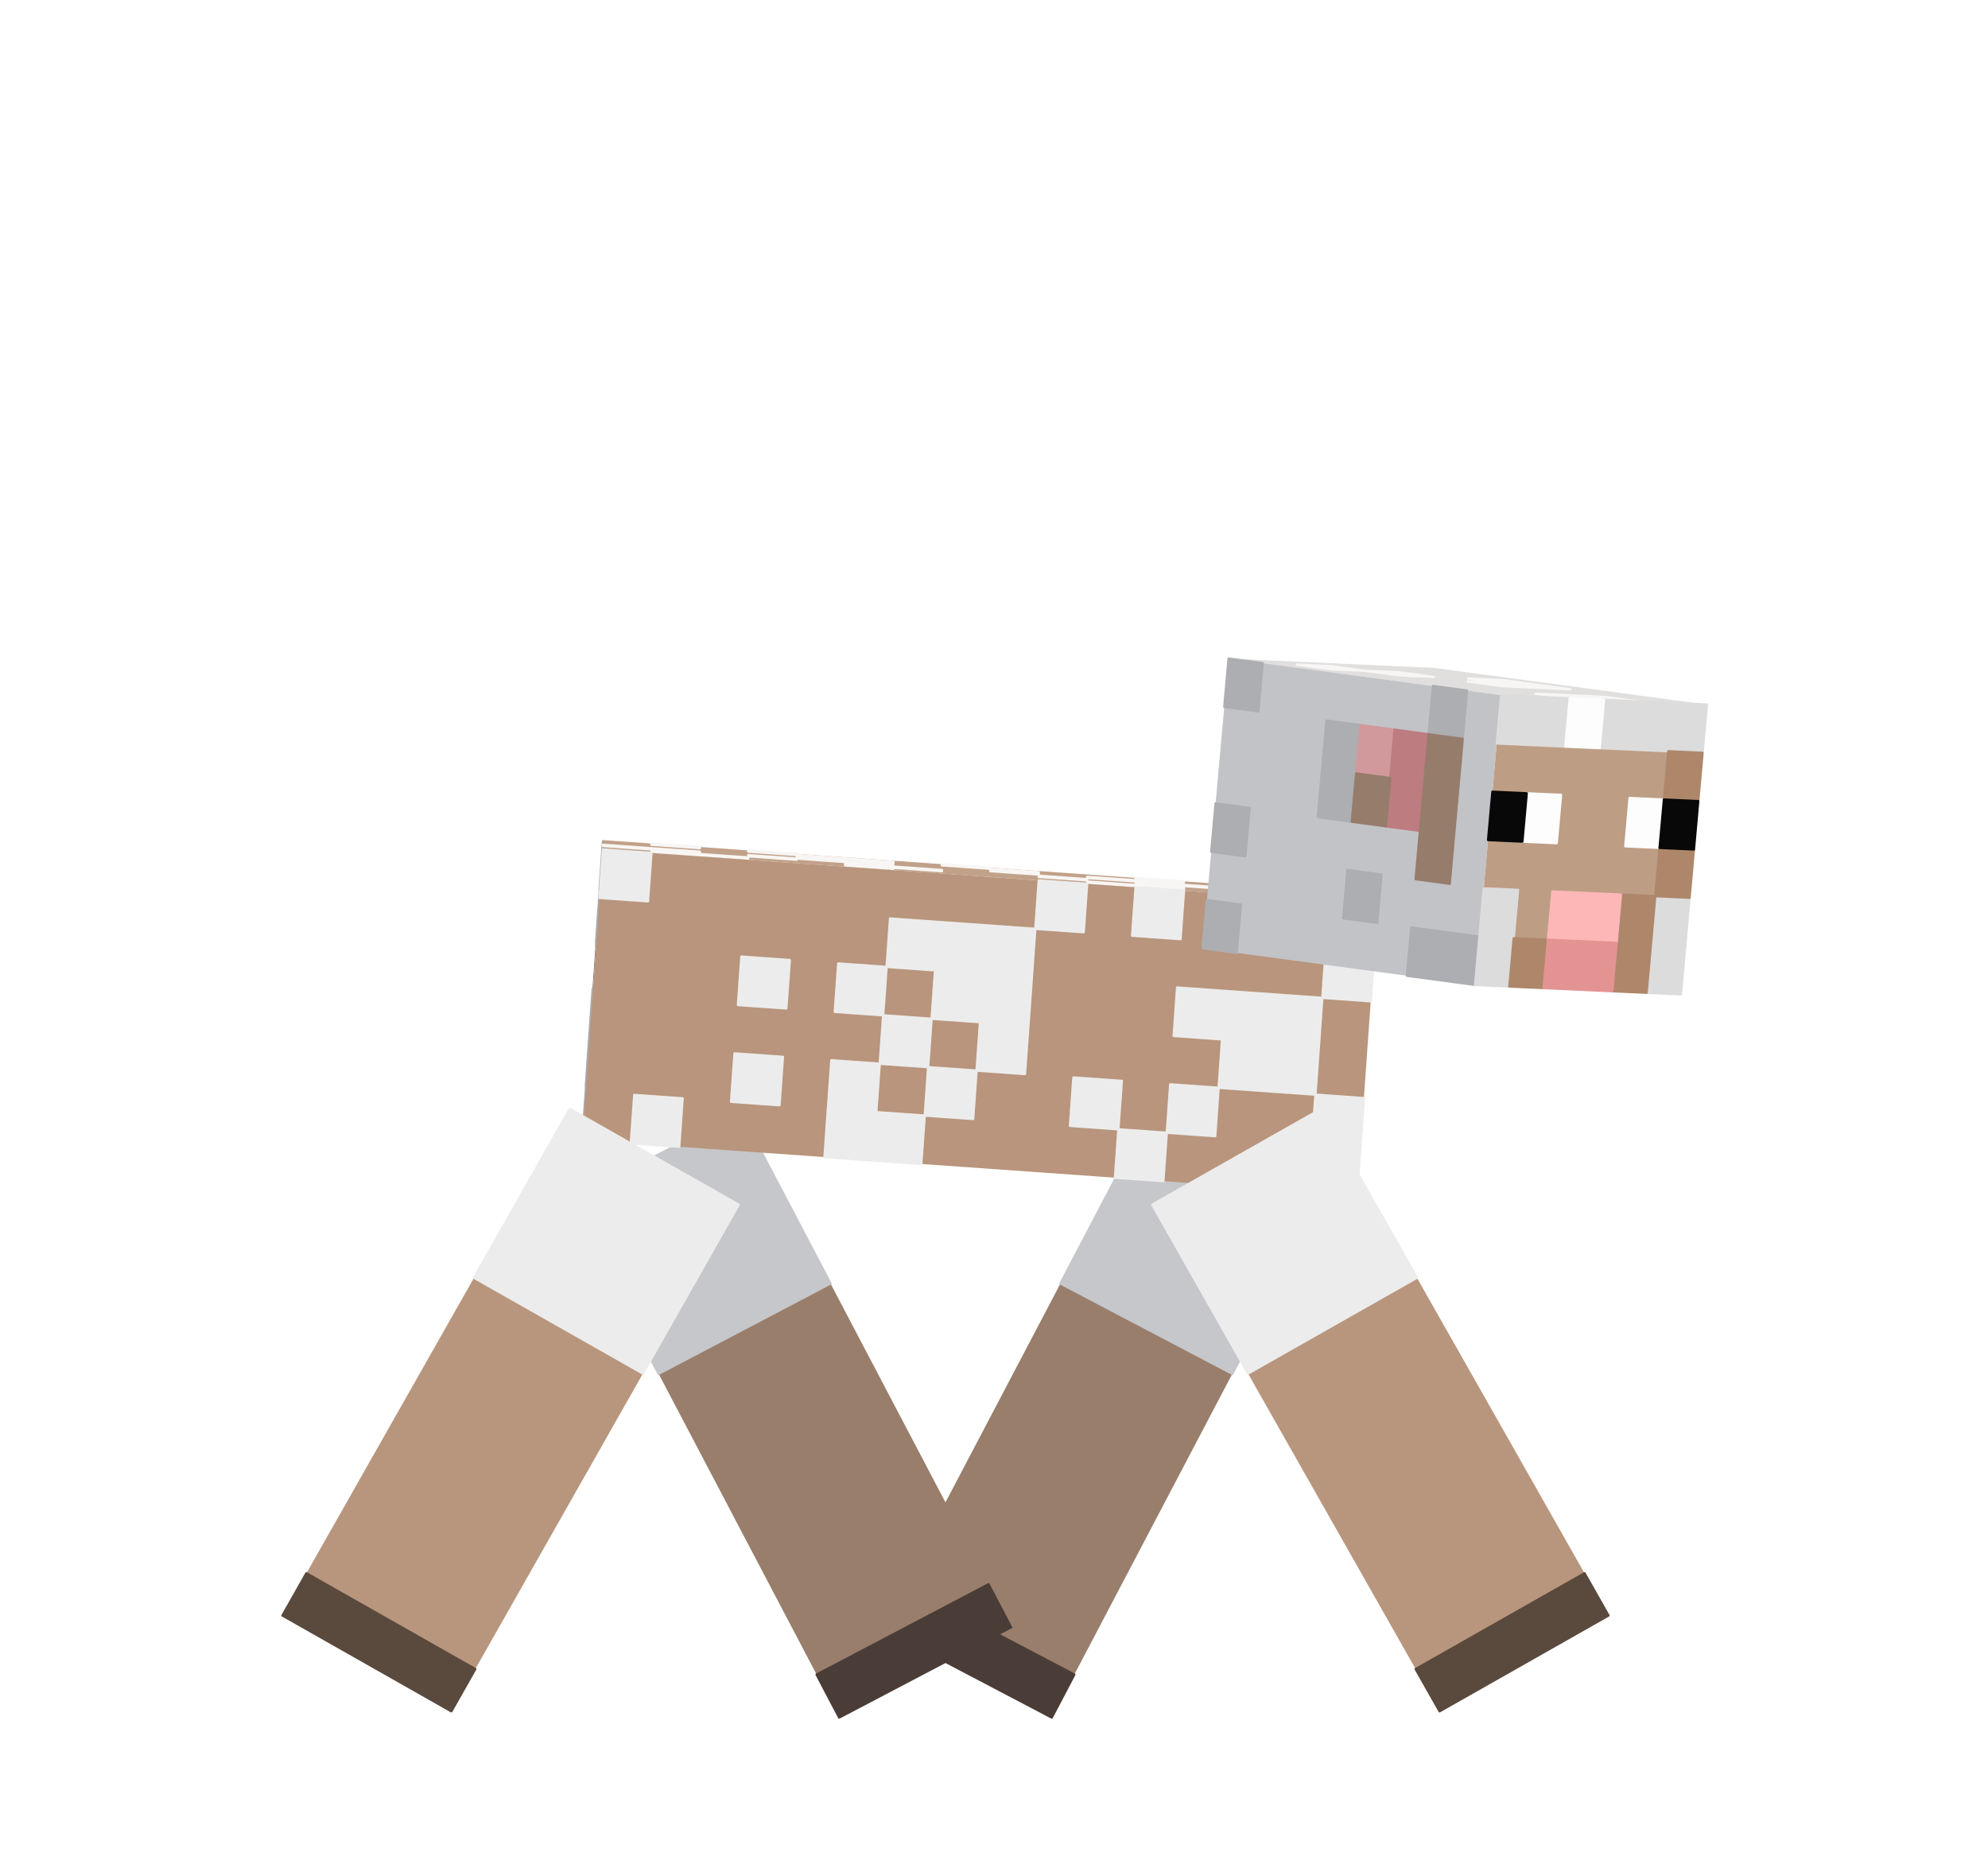
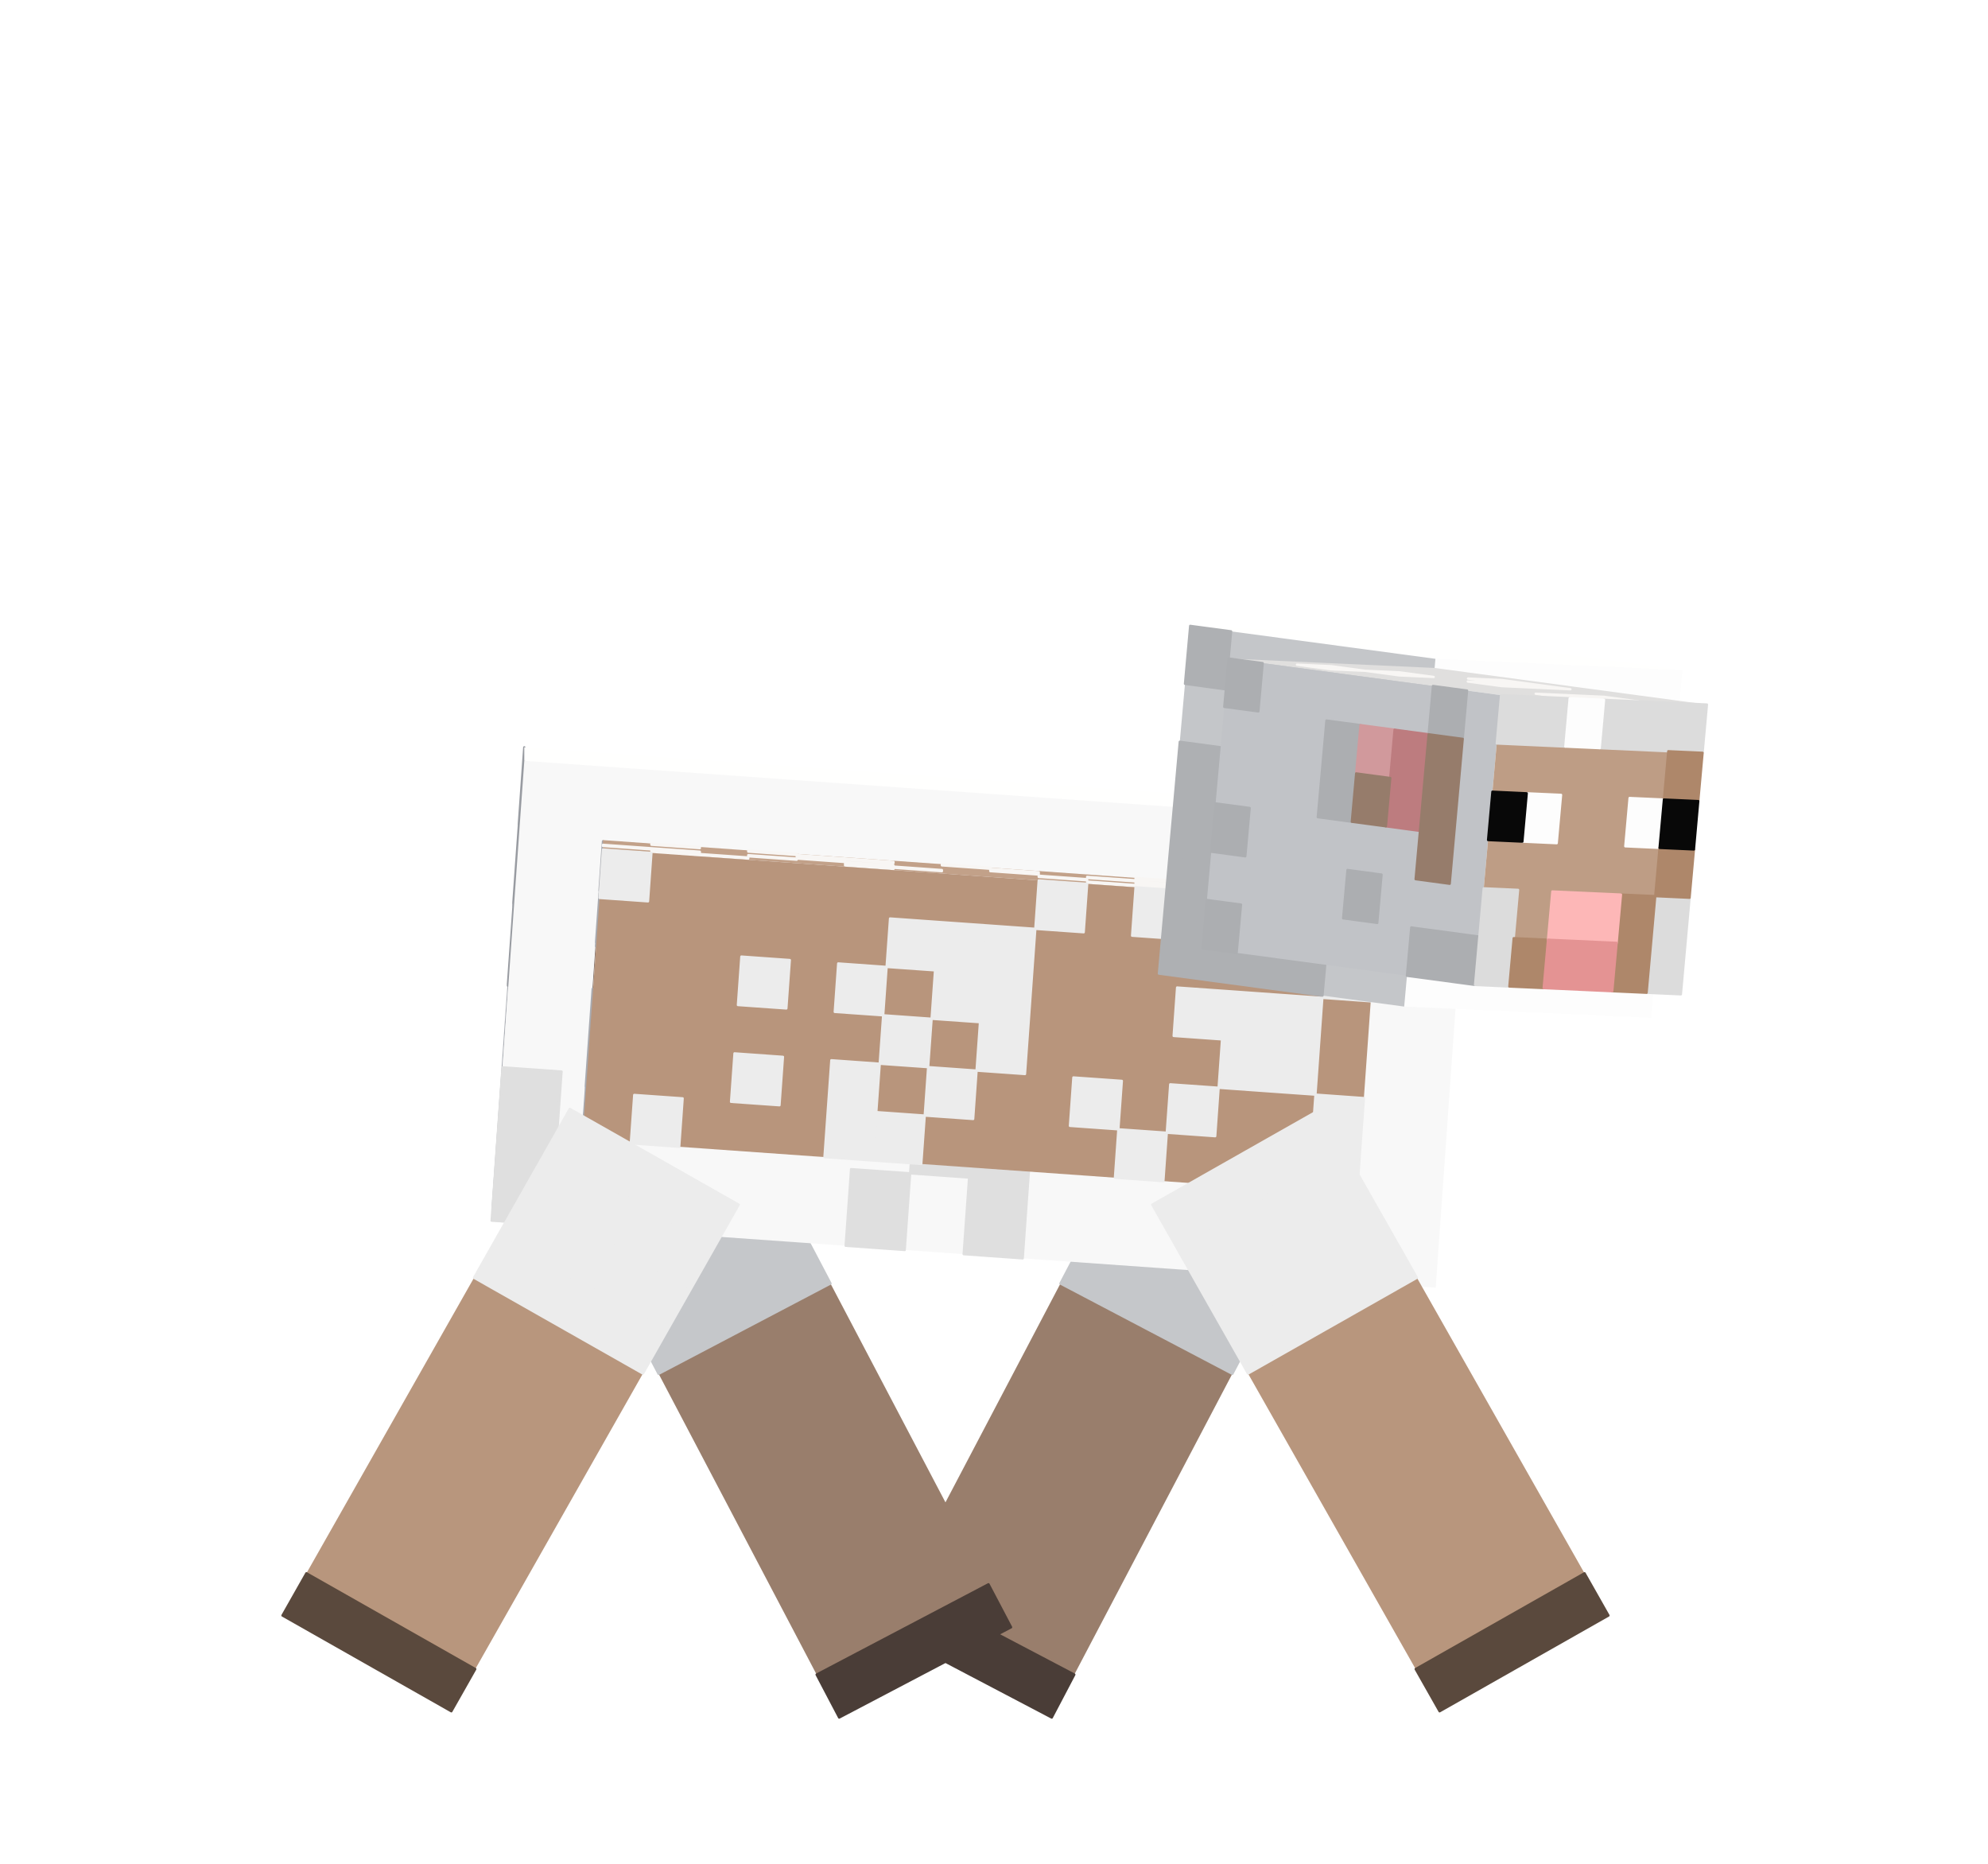
<svg xmlns="http://www.w3.org/2000/svg" viewBox="0 0 512 480" width="512" height="480" role="img" aria-labelledby="walk-3-title">
  <g id="sheep">
    <g id="leg-front-left" aria-label="Front left leg">
      <g class="face" data-face="nx">
        <path fill="#997e6c" d="M296.37 286.29L340.63 309.54L270.87 442.33L226.6 419.08Z" />
        <path fill="#c5c7ca" stroke="#c5c7ca" stroke-width=".6" stroke-linejoin="round" d="M296.37 286.29L340.63 309.54L334.82 320.61L290.55 297.35ZM290.55 297.35L334.82 320.61L329 331.67L284.74 308.42ZM284.74 308.42L329 331.67L323.19 342.74L278.93 319.49ZM278.93 319.49L323.19 342.74L317.38 353.81L273.11 330.55Z" />
        <path fill="#4a3d37" stroke="#4a3d37" stroke-width=".6" stroke-linejoin="round" d="M232.42 408.01L276.68 431.27L270.87 442.33L226.6 419.08Z" />
      </g>
    </g>
    <g id="leg-hind-left" aria-label="Hind left leg">
      <g class="face" data-face="nx">
        <path fill="#997e6c" d="M146.37 309.54L190.63 286.29L260.4 419.08L216.13 442.33Z" />
        <path fill="#c5c7ca" stroke="#c5c7ca" stroke-width=".6" stroke-linejoin="round" d="M146.37 309.54L190.63 286.29L196.45 297.35L152.18 320.61ZM152.18 320.61L196.45 297.35L202.26 308.42L158 331.67ZM158 331.67L202.26 308.42L208.07 319.49L163.81 342.74ZM163.81 342.74L208.07 319.49L213.89 330.55L169.62 353.81Z" />
        <path fill="#4a3d37" stroke="#4a3d37" stroke-width=".6" stroke-linejoin="round" d="M210.32 431.27L254.58 408.01L260.4 419.08L216.13 442.33Z" />
      </g>
    </g>
+     <g id="wool-body" aria-label="Wool body">
+       <g class="face" data-face="bottom">
+         <path fill="#adb0b6" d="M126.62 314.36L126.62 310.89L135.03 192.47L135.03 195.95Z" />
+         <path fill="#989ba1" stroke="#989ba1" stroke-width=".6" stroke-linejoin="round" d="M130.83 253.85L130.83 253.42L132.23 233.68L132.23 234.12ZM132.23 234.98L132.23 234.55L133.63 214.81L133.63 215.25ZM132.23 234.12L132.23 233.25L133.63 213.51L133.63 214.38ZM132.23 232.81L132.23 232.38L133.63 212.64L133.63 213.08ZM133.63 215.68L133.63 212.21L135.03 192.47L135.03 195.95Z" />
+       </g>
+       <g class="face" data-face="back">
+         <path fill="#fffffe" d="M378.17 209.73L378.17 213.2L135.03 195.95L135.03 192.47Z" />
+       </g>
+       <g class="face" data-face="nx">
+         <path fill="#f8f8f8" d="M378.17 213.2L369.76 331.62L126.62 314.36L135.03 195.95Z" />
+         <path fill="#dfdfdf" stroke="#dfdfdf" stroke-width=".6" stroke-linejoin="round" d="M266.19 284.6L263.39 324.07L248.19 322.99L251 283.52ZM251 283.52L249.59 303.26L234.4 302.18L235.8 282.44ZM234.4 302.18L233 321.91L217.8 320.83L219.2 301.1ZM144.62 275.97L141.82 315.44L126.62 314.36L129.43 274.89Z" />
+       </g>
+     </g>
    <g id="body" aria-label="Body">
      <g class="face" data-face="bottom">
        <path fill="#7d695f" d="M149.99 293.57L149.99 291.15L155.3 216.36L155.3 218.78Z" />
        <path fill="#a8aab0" stroke="#a8aab0" stroke-width=".6" stroke-linejoin="round" d="M149.99 293.57L149.99 293.27L150.88 280.8L150.88 281.1ZM150.88 281.1L150.88 280.5L151.76 268.04L151.76 268.64ZM150.88 279.9L150.88 279.59L151.76 267.13L151.76 267.43ZM151.76 267.43L151.76 267.13L152.65 254.66L152.65 254.97ZM153.53 243.71L153.53 243.41L154.42 230.94L154.42 231.25ZM153.53 242.8L153.53 242.5L154.42 230.04L154.42 230.34ZM154.42 230.64L154.42 230.34L155.3 217.87L155.3 218.18ZM154.42 229.43L154.42 229.13L155.3 216.66L155.3 216.97Z" />
      </g>
      <g class="face" data-face="back">
        <path fill="#c2a189" d="M354.8 230.52L354.8 232.94L155.3 218.78L155.3 216.36Z" />
        <path fill="#f8f6f4" stroke="#f8f6f4" stroke-width=".6" stroke-linejoin="round" d="M342.33 230.84L342.33 231.45L329.86 230.56L329.86 229.96ZM329.86 230.56L329.86 230.87L317.4 229.98L317.4 229.68ZM317.4 228.77L317.4 229.07L304.93 228.19L304.93 227.89ZM304.93 226.98L304.93 227.28L292.46 226.4L292.46 226.1ZM304.93 227.89L304.93 228.49L292.46 227.61L292.46 227ZM304.93 228.79L304.93 229.4L292.46 228.51L292.46 227.91ZM292.46 226.7L292.46 227L279.99 226.12L279.99 225.82ZM292.46 227.91L292.46 228.21L279.99 227.33L279.99 227.02ZM279.99 226.42L279.99 226.72L267.52 225.84L267.52 225.53ZM267.52 224.63L267.52 225.23L255.05 224.35L255.05 223.74ZM255.05 223.44L255.05 223.74L242.58 222.86L242.58 222.56ZM242.58 224.07L242.58 224.37L230.11 223.48L230.11 223.18ZM230.11 221.97L230.11 222.28L217.65 221.39L217.65 221.09ZM230.11 222.88L230.11 223.79L217.65 222.9L217.65 222ZM217.65 221.09L217.65 221.39L205.18 220.51L205.18 220.2ZM217.65 221.69L217.65 222L205.18 221.11L205.18 220.81ZM205.18 219.9L205.18 220.2L192.71 219.32L192.71 219.02ZM205.18 221.11L205.18 221.41L192.71 220.53L192.71 220.23ZM192.71 220.83L192.71 221.13L180.24 220.25L180.24 219.95ZM180.24 218.13L180.24 218.43L167.77 217.55L167.77 217.25ZM180.24 219.34L180.24 219.64L167.77 218.76L167.77 218.46ZM180.24 219.95L180.24 220.55L167.77 219.67L167.77 219.06ZM167.77 218.46L167.77 218.76L155.3 217.87L155.3 217.57Z" />
      </g>
      <g class="face" data-face="nx">
        <path fill="#b8957c" d="M354.8 232.94L349.49 307.73L149.99 293.57L155.3 218.78Z" />
        <path fill="#ececec" stroke="#ececec" stroke-width=".6" stroke-linejoin="round" d="M353.92 245.4L353.03 257.87L340.56 256.98L341.45 244.52ZM351.26 282.8L349.49 307.73L337.02 306.84L338.79 281.91ZM340.56 256.98L338.79 281.91L326.32 281.03L328.09 256.1ZM329.86 231.17L328.98 243.63L316.51 242.75L317.4 230.28ZM328.09 256.1L326.32 281.03L313.85 280.14L315.62 255.21ZM315.62 255.21L314.74 267.68L302.27 266.79L303.16 254.33ZM313.85 280.14L312.97 292.61L300.5 291.72L301.39 279.26ZM304.93 229.4L304.04 241.86L291.57 240.98L292.46 228.51ZM300.5 291.72L299.62 304.19L287.15 303.3L288.03 290.84ZM288.92 278.37L288.03 290.84L275.56 289.95L276.45 277.49ZM279.99 227.63L279.1 240.09L266.64 239.21L267.52 226.74ZM266.64 239.21L263.98 276.6L251.51 275.72L254.17 238.32ZM254.17 238.32L252.4 263.25L239.93 262.37L241.7 237.44ZM251.51 275.72L250.63 288.18L238.16 287.3L239.04 274.83ZM241.7 237.44L240.81 249.9L228.34 249.02L229.23 236.55ZM239.93 262.37L239.04 274.83L226.57 273.95L227.46 261.48ZM238.16 287.3L237.27 299.76L224.8 298.88L225.69 286.41ZM228.34 249.02L227.46 261.48L214.99 260.6L215.88 248.13ZM226.57 273.95L224.8 298.88L212.34 297.99L214.11 273.06ZM203.41 247.25L202.52 259.71L190.05 258.83L190.94 246.36ZM201.64 272.18L200.75 284.64L188.28 283.76L189.17 271.29ZM175.81 282.87L174.93 295.34L162.46 294.45L163.35 281.99ZM167.77 219.67L166.89 232.13L154.42 231.25L155.3 218.78Z" />
+       </g>
+     </g>
+     <g id="wool-head" aria-label="Wool head">
+       <g class="face" data-face="top">
+         <path fill="#fffffe" d="M306.53 161.19L370.14 164.09L433.3 172.58L369.69 169.67Z" />
+       </g>
+       <g class="face" data-face="front">
+         <path fill="#fdfdfd" d="M369.69 169.67L433.3 172.58L425.25 262.13L361.64 259.23Z" />
+       </g>
+       <g class="face" data-face="nx">
+         <path fill="#c4c6c9" d="M306.53 161.19L369.69 169.67L361.64 259.23L298.48 250.74Z" />
+         <path fill="#aeb0b3" stroke="#aeb0b3" stroke-width=".6" stroke-linejoin="round" d="M306.53 161.19L317.06 162.6L315.72 177.53L305.19 176.11ZM303.85 191.04L314.37 192.45L313.03 207.38L302.51 205.96ZM302.51 205.96L313.03 207.38L311.69 222.3L301.16 220.89ZM301.16 220.89L311.69 222.3L310.35 237.23L299.82 235.81ZM299.82 235.81L341.93 241.47L340.59 256.4L298.48 250.74Z" />
      </g>
    </g>
    <g id="head" aria-label="Head">
      <g class="face" data-face="top">
        <path fill="#e0dfde" d="M316.42 169.6L369.43 172.02L439.61 181.45L386.6 179.03Z" />
        <path fill="#f8f6f4" stroke="#f8f6f4" stroke-width=".6" stroke-linejoin="round" d="M334.03 171.18L342.86 171.58L351.64 172.76L342.8 172.36ZM351.64 172.76L360.47 173.16L369.24 174.34L360.41 173.94ZM378.08 174.75L386.91 175.15L395.68 176.33L386.85 175.92ZM378.02 175.52L395.68 176.33L404.46 177.51L386.79 176.7ZM395.5 178.66L413.17 179.46L421.94 180.64L404.27 179.83Z" />
      </g>
      <g class="face" data-face="nx">
        <path fill="#c1c3c7" d="M316.42 169.6L386.6 179.03L379.9 253.65L309.72 244.22Z" />
        <path fill="#acaeb1" stroke="#acaeb1" stroke-width=".6" stroke-linejoin="round" d="M316.42 169.6L325.2 170.78L324.08 183.21L315.31 182.04ZM369.06 176.67L377.83 177.85L376.71 190.29L367.94 189.11ZM341.62 185.57L350.4 186.75L349.28 199.19L340.51 198.01ZM340.51 198.01L349.28 199.19L348.16 211.63L339.39 210.45ZM313.07 206.91L321.84 208.09L320.72 220.53L311.95 219.35ZM347.04 224.06L355.81 225.24L354.7 237.68L345.92 236.5ZM310.83 231.79L319.61 232.97L318.49 245.4L309.72 244.22ZM363.47 238.86L381.01 241.22L379.9 253.65L362.35 251.3Z" />
        <path fill="#d1999c" stroke="#d1999c" stroke-width=".6" stroke-linejoin="round" d="M350.4 186.75L359.17 187.93L358.05 200.37L349.28 199.19Z" />
        <path fill="#bd7c7f" stroke="#bd7c7f" stroke-width=".6" stroke-linejoin="round" d="M359.17 187.93L367.94 189.11L366.82 201.55L358.05 200.37ZM358.05 200.37L366.82 201.55L365.71 213.98L356.93 212.8Z" />
        <path fill="#967c6b" stroke="#967c6b" stroke-width=".6" stroke-linejoin="round" d="M367.94 189.11L376.71 190.29L375.6 202.72L366.82 201.55ZM349.28 199.19L358.05 200.37L356.93 212.8L348.16 211.63ZM366.82 201.55L375.6 202.72L374.48 215.16L365.71 213.98ZM365.71 213.98L374.48 215.16L373.36 227.6L364.59 226.42Z" />
      </g>
      <g class="face" data-face="front">
        <path fill="#be9d85" d="M386.6 179.03L439.61 181.45L432.9 256.07L379.9 253.65Z" />
        <path fill="#dcdcdc" stroke="#dcdcdc" stroke-width=".6" stroke-linejoin="round" d="M386.6 179.03L404.27 179.83L403.15 192.27L385.49 191.47ZM413.11 180.24L439.61 181.45L438.49 193.88L411.99 192.67ZM382.13 228.78L390.97 229.18L389.85 241.62L381.01 241.22ZM426.3 230.79L435.14 231.2L434.02 243.64L425.19 243.23ZM381.01 241.22L389.85 241.62L388.73 254.06L379.9 253.65ZM425.19 243.23L434.02 243.64L432.9 256.07L424.07 255.67Z" />
        <path fill="#fdfdfd" stroke="#fdfdfd" stroke-width=".6" stroke-linejoin="round" d="M404.27 179.83L413.11 180.24L411.99 192.67L403.15 192.27ZM393.2 204.31L402.04 204.71L400.92 217.15L392.08 216.74ZM419.7 205.52L428.54 205.92L427.42 218.36L418.59 217.95Z" />
        <path fill="#ae876a" stroke="#ae876a" stroke-width=".6" stroke-linejoin="round" d="M429.66 193.48L438.49 193.88L437.37 206.32L428.54 205.92ZM427.42 218.36L436.26 218.76L435.14 231.2L426.3 230.79ZM417.47 230.39L426.3 230.79L425.19 243.23L416.35 242.83ZM389.85 241.62L398.68 242.02L397.57 254.46L388.73 254.06ZM416.35 242.83L425.19 243.23L424.07 255.67L415.23 255.27Z" />
        <path fill="#080808" stroke="#080808" stroke-width=".6" stroke-linejoin="round" d="M384.37 203.9L393.2 204.31L392.08 216.74L383.25 216.34ZM428.54 205.92L437.37 206.32L436.26 218.76L427.42 218.36Z" />
        <path fill="#fdb7b7" stroke="#fdb7b7" stroke-width=".6" stroke-linejoin="round" d="M399.8 229.59L417.47 230.39L416.35 242.83L398.68 242.02Z" />
        <path fill="#e49393" stroke="#e49393" stroke-width=".6" stroke-linejoin="round" d="M398.68 242.02L416.35 242.83L415.23 255.27L397.57 254.46Z" />
      </g>
    </g>
    <g id="leg-hind-right" aria-label="Hind right leg">
      <g class="face" data-face="nx">
        <path fill="#b8967d" d="M146.75 285.58L190.25 310.25L116.24 440.72L72.75 416.05Z" />
        <path fill="#ececec" stroke="#ececec" stroke-width=".6" stroke-linejoin="round" d="M146.75 285.58L190.25 310.25L184.08 321.12L140.59 296.45ZM140.59 296.45L184.08 321.12L177.91 332L134.42 307.33ZM134.42 307.33L177.91 332L171.74 342.87L128.25 318.2ZM128.25 318.2L171.74 342.87L165.58 353.74L122.09 329.07Z" />
        <path fill="#5a493d" stroke="#5a493d" stroke-width=".6" stroke-linejoin="round" d="M78.91 405.18L122.4 429.85L116.24 440.72L72.75 416.05Z" />
      </g>
    </g>
    <g id="leg-front-right" aria-label="Front right leg">
      <g class="face" data-face="nx">
        <path fill="#b8967d" d="M296.75 310.25L340.25 285.58L414.25 416.05L370.76 440.72Z" />
        <path fill="#ececec" stroke="#ececec" stroke-width=".6" stroke-linejoin="round" d="M296.75 310.25L340.25 285.58L346.41 296.45L302.92 321.12ZM302.92 321.12L346.41 296.45L352.58 307.33L309.09 332ZM309.09 332L352.58 307.33L358.75 318.2L315.26 342.87ZM315.26 342.87L358.75 318.2L364.91 329.07L321.42 353.74Z" />
        <path fill="#5a493d" stroke="#5a493d" stroke-width=".6" stroke-linejoin="round" d="M364.6 429.85L408.09 405.18L414.25 416.05L370.76 440.72Z" />
      </g>
    </g>
  </g>
</svg>
